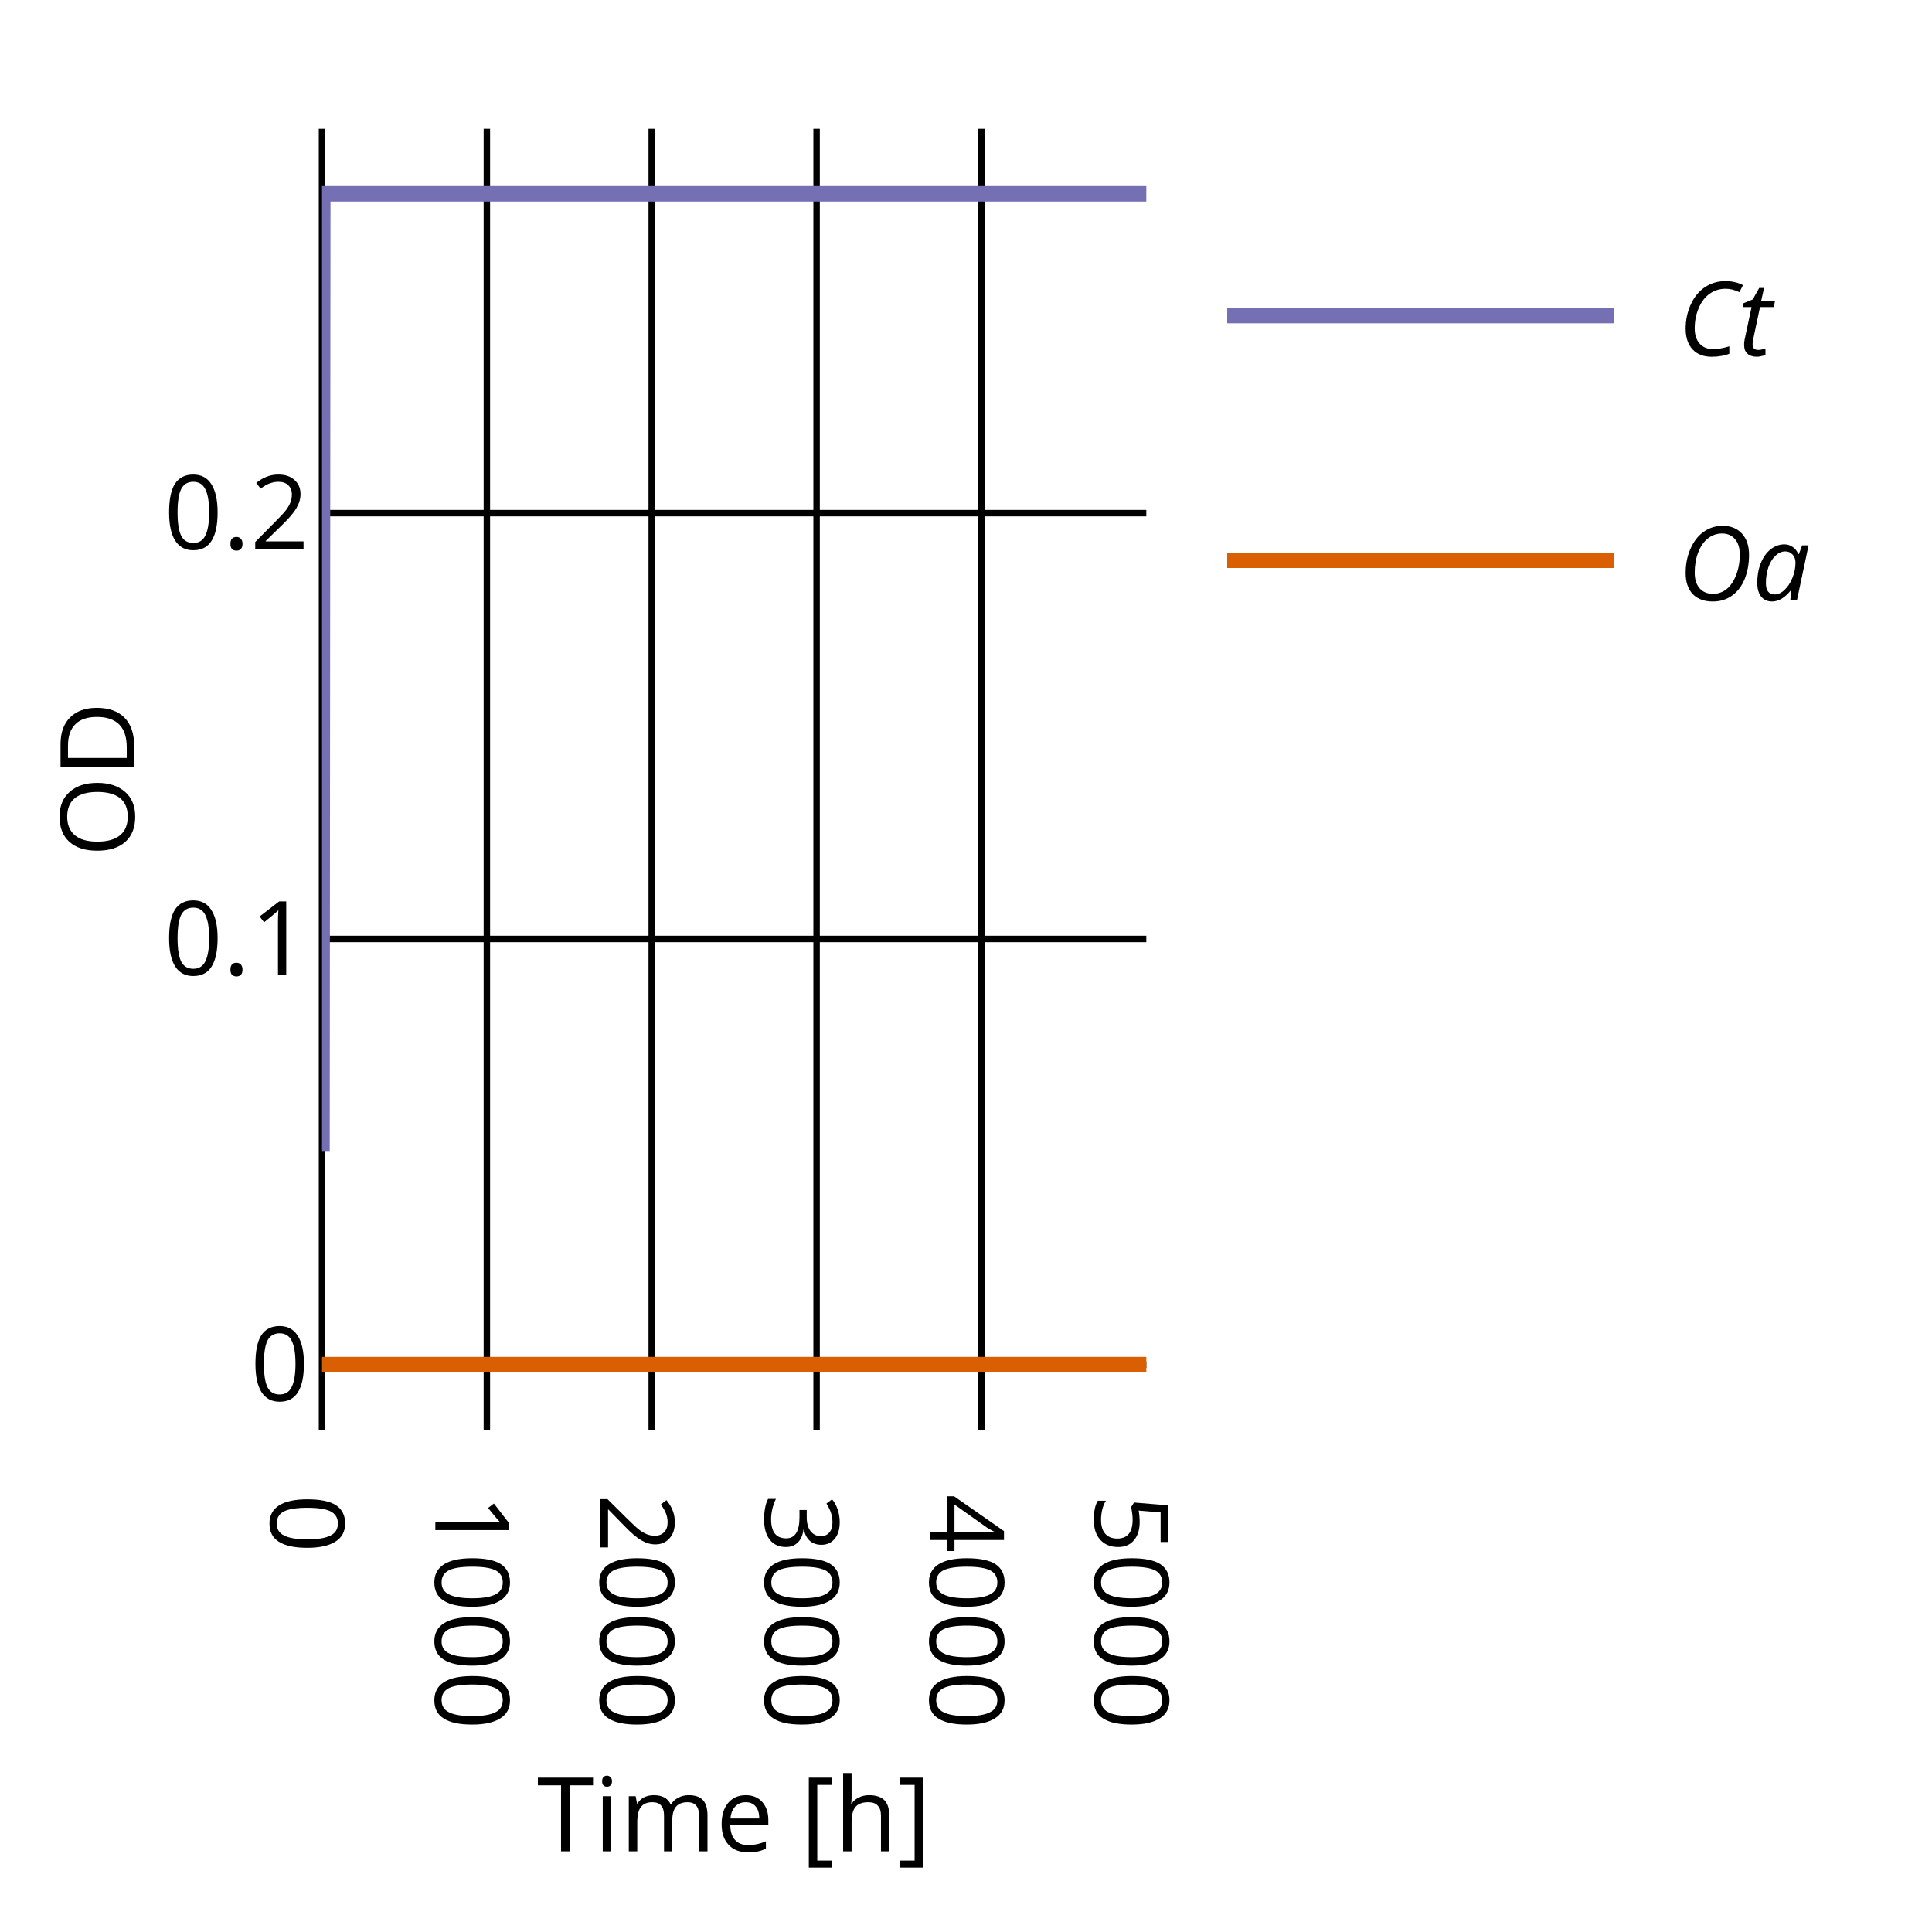
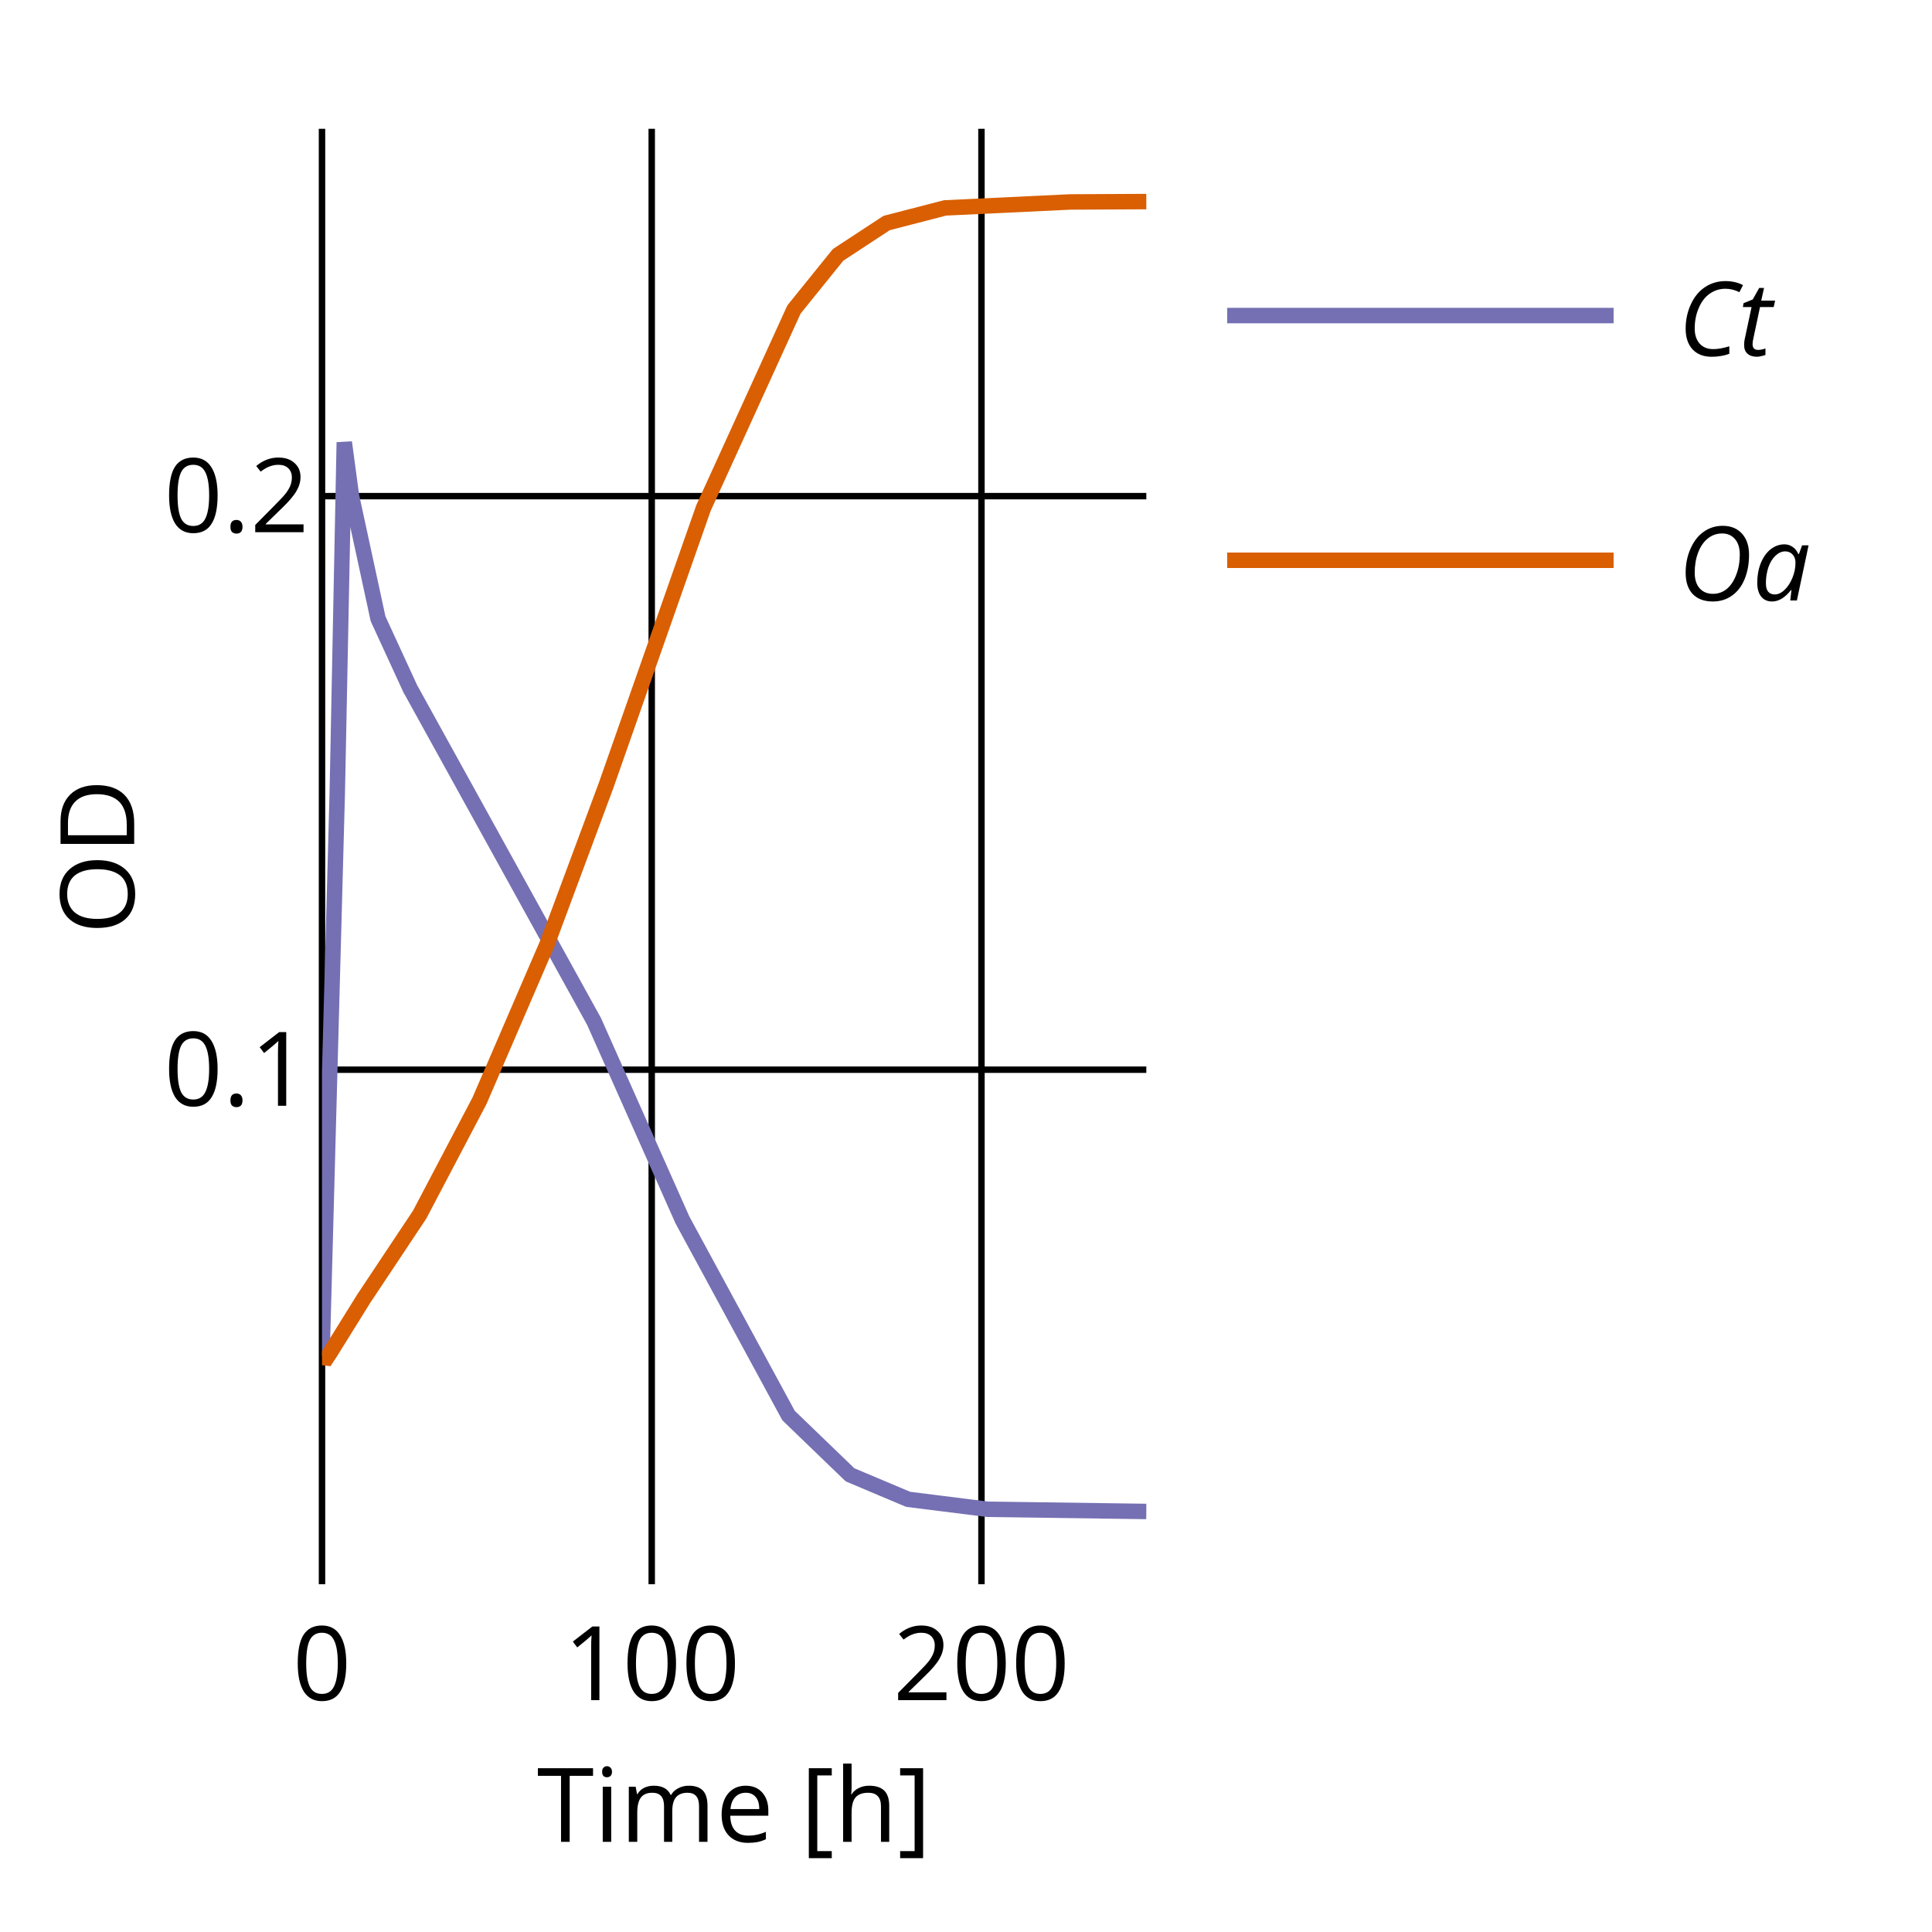
<svg xmlns="http://www.w3.org/2000/svg" class="main-svg" width="150" height="150" style="" viewBox="0 0 150 150">
  <rect x="0" y="0" width="150" height="150" style="fill: rgb(255, 255, 255); fill-opacity: 1;" />
-   <defs id="defs-6dd282">
+   <defs id="defs-beda58">
    <g class="clips">
-       <clipPath id="clip6dd282xyplot" class="plotclip">
-         <rect width="64" height="101" />
+       <clipPath id="clipbeda58xyplot" class="plotclip">
+         <rect width="64" height="113" />
      </clipPath>
-       <clipPath class="axesclip" id="clip6dd282x">
+       <clipPath class="axesclip" id="clipbeda58x">
        <rect x="25" y="0" width="64" height="150" />
      </clipPath>
-       <clipPath class="axesclip" id="clip6dd282y">
-         <rect x="0" y="10" width="150" height="101" />
+       <clipPath class="axesclip" id="clipbeda58y">
+         <rect x="0" y="10" width="150" height="113" />
      </clipPath>
-       <clipPath class="axesclip" id="clip6dd282xy">
-         <rect x="25" y="10" width="64" height="101" />
+       <clipPath class="axesclip" id="clipbeda58xy">
+         <rect x="25" y="10" width="64" height="113" />
      </clipPath>
    </g>
    <g class="gradients" />
    <g class="patterns" />
  </defs>
  <g class="bglayer" />
  <g class="layer-below">
    <g class="imagelayer" />
    <g class="shapelayer" />
  </g>
  <g class="cartesianlayer">
    <g class="subplot xy">
      <g class="layer-subplot">
        <g class="shapelayer" />
        <g class="imagelayer" />
      </g>
      <g class="minor-gridlayer">
        <g class="x" />
        <g class="y" />
      </g>
      <g class="gridlayer">
        <g class="x">
-           <path class="xgrid crisp" transform="translate(37.8,0)" d="M0,10v101" style="stroke: rgb(0, 0, 0); stroke-opacity: 1; stroke-width: 0.5px;" />
-           <path class="xgrid crisp" transform="translate(50.6,0)" d="M0,10v101" style="stroke: rgb(0, 0, 0); stroke-opacity: 1; stroke-width: 0.5px;" />
-           <path class="xgrid crisp" transform="translate(63.4,0)" d="M0,10v101" style="stroke: rgb(0, 0, 0); stroke-opacity: 1; stroke-width: 0.5px;" />
-           <path class="xgrid crisp" transform="translate(76.2,0)" d="M0,10v101" style="stroke: rgb(0, 0, 0); stroke-opacity: 1; stroke-width: 0.5px;" />
+           <path class="xgrid crisp" transform="translate(50.6,0)" d="M0,10v113" style="stroke: rgb(0, 0, 0); stroke-opacity: 1; stroke-width: 0.5px;" />
+           <path class="xgrid crisp" transform="translate(76.2,0)" d="M0,10v113" style="stroke: rgb(0, 0, 0); stroke-opacity: 1; stroke-width: 0.5px;" />
        </g>
        <g class="y">
-           <path class="ygrid crisp" transform="translate(0,72.9)" d="M25,0h64" style="stroke: rgb(0, 0, 0); stroke-opacity: 1; stroke-width: 0.5px;" />
-           <path class="ygrid crisp" transform="translate(0,39.84)" d="M25,0h64" style="stroke: rgb(0, 0, 0); stroke-opacity: 1; stroke-width: 0.5px;" />
+           <path class="ygrid crisp" transform="translate(0,83.05)" d="M25,0h64" style="stroke: rgb(0, 0, 0); stroke-opacity: 1; stroke-width: 0.5px;" />
+           <path class="ygrid crisp" transform="translate(0,38.52)" d="M25,0h64" style="stroke: rgb(0, 0, 0); stroke-opacity: 1; stroke-width: 0.5px;" />
        </g>
      </g>
      <g class="zerolinelayer">
-         <path class="xzl zl crisp" transform="translate(25,0)" d="M0,10v101" style="stroke: rgb(0, 0, 0); stroke-opacity: 1; stroke-width: 0.5px;" />
-         <path class="yzl zl crisp" transform="translate(0,105.95)" d="M25,0h64" style="stroke: rgb(0, 0, 0); stroke-opacity: 1; stroke-width: 0.5px;" />
+         <path class="xzl zl crisp" transform="translate(25,0)" d="M0,10v113" style="stroke: rgb(0, 0, 0); stroke-opacity: 1; stroke-width: 0.5px;" />
      </g>
      <g class="layer-between">
        <g class="shapelayer" />
        <g class="imagelayer" />
      </g>
      <path class="xlines-below" />
      <path class="ylines-below" />
      <g class="overlines-below" />
      <g class="xaxislayer-below" />
      <g class="yaxislayer-below" />
      <g class="overaxes-below" />
      <g class="overplot">
-         <g class="xy" transform="translate(25,10)" clip-path="url(#clip6dd282xyplot)">
+         <g class="xy" transform="translate(25,10)" clip-path="url(#clipbeda58xyplot)">
          <g class="scatterlayer mlayer">
-             <g class="trace scatter trace63bf33" style="stroke-miterlimit: 2; opacity: 1;">
+             <g class="trace scatter traceb69e97" style="stroke-miterlimit: 2; opacity: 1;">
              <g class="fills" />
              <g class="errorbars" />
              <g class="lines">
-                 <path class="js-line" d="M0,79.42L0.06,5.05L0.75,5.05L0.76,5.05L64,5.05L64,5.05" style="vector-effect: none; fill: none; stroke: rgb(117, 112, 179); stroke-opacity: 1; stroke-width: 1.2px; opacity: 1;" />
+                 <path class="js-line" d="M0,95.31L1.18,51.74L1.22,49.89L1.73,24.34L2.27,28.37L2.31,28.6L4.35,38.03L4.39,38.12L6.88,43.53L6.92,43.59L21.13,69.32L21.16,69.39L27.95,84.64L27.98,84.71L36.21,99.88L36.24,99.92L40.98,104.49L41.01,104.51L45.49,106.4L45.53,106.41L51.67,107.18L51.71,107.18L64,107.35" style="vector-effect: none; fill: none; stroke: rgb(117, 112, 179); stroke-opacity: 1; stroke-width: 1.2px; opacity: 1;" />
              </g>
              <g class="points" />
              <g class="text" />
            </g>
-             <g class="trace scatter trace7bf548" style="stroke-miterlimit: 2; opacity: 1;">
+             <g class="trace scatter trace73306e" style="stroke-miterlimit: 2; opacity: 1;">
              <g class="fills" />
              <g class="errorbars" />
              <g class="lines">
-                 <path class="js-line" d="M0,95.95L64,95.95L64,95.95" style="vector-effect: none; fill: none; stroke: rgb(217, 95, 2); stroke-opacity: 1; stroke-width: 1.2px; opacity: 1;" />
+                 <path class="js-line" d="M0,95.31L0.16,95.74L0.7,94.92L0.74,94.85L3.27,90.78L3.3,90.74L7.59,84.29L7.62,84.23L12.23,75.46L12.26,75.39L17.48,63.29L17.51,63.21L22.09,50.89L22.12,50.8L29.58,29.55L29.61,29.46L36.63,14.06L36.66,14.01L40.05,9.81L40.08,9.78L43.83,7.32L43.86,7.31L48.38,6.14L48.41,6.14L58.08,5.68L58.11,5.68L64,5.65" style="vector-effect: none; fill: none; stroke: rgb(217, 95, 2); stroke-opacity: 1; stroke-width: 1.2px; opacity: 1;" />
              </g>
              <g class="points" />
              <g class="text" />
            </g>
          </g>
        </g>
      </g>
      <path class="xlines-above crisp" d="M0,0" style="fill: none;" />
      <path class="ylines-above crisp" d="M0,0" style="fill: none;" />
      <g class="overlines-above" />
      <g class="xaxislayer-above">
        <g class="xtick">
-           <text text-anchor="start" x="0" y="120" transform="translate(25,0) rotate(90,0,116)" style="font-family: 'Open Sans', verdana, arial, sans-serif; font-size: 8px; fill: rgb(0, 0, 0); fill-opacity: 1; white-space: pre; opacity: 1;">0</text>
+           <text text-anchor="middle" x="0" y="132" transform="translate(25,0)" style="font-family: 'Open Sans', verdana, arial, sans-serif; font-size: 8px; fill: rgb(0, 0, 0); fill-opacity: 1; white-space: pre; opacity: 1;">0</text>
        </g>
        <g class="xtick">
-           <text text-anchor="start" x="0" y="120" style="font-family: 'Open Sans', verdana, arial, sans-serif; font-size: 8px; fill: rgb(0, 0, 0); fill-opacity: 1; white-space: pre; opacity: 1;" transform="translate(37.8,0) rotate(90,0,116)">1000</text>
+           <text text-anchor="middle" x="0" y="132" style="font-family: 'Open Sans', verdana, arial, sans-serif; font-size: 8px; fill: rgb(0, 0, 0); fill-opacity: 1; white-space: pre; opacity: 1;" transform="translate(50.6,0)">100</text>
        </g>
        <g class="xtick">
-           <text text-anchor="start" x="0" y="120" style="font-family: 'Open Sans', verdana, arial, sans-serif; font-size: 8px; fill: rgb(0, 0, 0); fill-opacity: 1; white-space: pre; opacity: 1;" transform="translate(50.6,0) rotate(90,0,116)">2000</text>
-         </g>
-         <g class="xtick">
-           <text text-anchor="start" x="0" y="120" style="font-family: 'Open Sans', verdana, arial, sans-serif; font-size: 8px; fill: rgb(0, 0, 0); fill-opacity: 1; white-space: pre; opacity: 1;" transform="translate(63.4,0) rotate(90,0,116)">3000</text>
-         </g>
-         <g class="xtick">
-           <text text-anchor="start" x="0" y="120" style="font-family: 'Open Sans', verdana, arial, sans-serif; font-size: 8px; fill: rgb(0, 0, 0); fill-opacity: 1; white-space: pre; opacity: 1;" transform="translate(76.2,0) rotate(90,0,116)">4000</text>
-         </g>
-         <g class="xtick">
-           <text text-anchor="start" x="0" y="120" style="font-family: 'Open Sans', verdana, arial, sans-serif; font-size: 8px; fill: rgb(0, 0, 0); fill-opacity: 1; white-space: pre; opacity: 1;" transform="translate(89,0) rotate(90,0,116)">5000</text>
+           <text text-anchor="middle" x="0" y="132" style="font-family: 'Open Sans', verdana, arial, sans-serif; font-size: 8px; fill: rgb(0, 0, 0); fill-opacity: 1; white-space: pre; opacity: 1;" transform="translate(76.2,0)">200</text>
        </g>
      </g>
      <g class="yaxislayer-above">
        <g class="ytick">
-           <text text-anchor="end" x="24" y="2.8" transform="translate(0,105.95)" style="font-family: 'Open Sans', verdana, arial, sans-serif; font-size: 8px; fill: rgb(0, 0, 0); fill-opacity: 1; white-space: pre; opacity: 1;">0</text>
+           <text text-anchor="end" x="24" y="2.8" transform="translate(0,83.05)" style="font-family: 'Open Sans', verdana, arial, sans-serif; font-size: 8px; fill: rgb(0, 0, 0); fill-opacity: 1; white-space: pre; opacity: 1;">0.1</text>
        </g>
        <g class="ytick">
-           <text text-anchor="end" x="24" y="2.8" style="font-family: 'Open Sans', verdana, arial, sans-serif; font-size: 8px; fill: rgb(0, 0, 0); fill-opacity: 1; white-space: pre; opacity: 1;" transform="translate(0,72.9)">0.1</text>
-         </g>
-         <g class="ytick">
-           <text text-anchor="end" x="24" y="2.8" style="font-family: 'Open Sans', verdana, arial, sans-serif; font-size: 8px; fill: rgb(0, 0, 0); fill-opacity: 1; white-space: pre; opacity: 1;" transform="translate(0,39.84)">0.2</text>
+           <text text-anchor="end" x="24" y="2.8" style="font-family: 'Open Sans', verdana, arial, sans-serif; font-size: 8px; fill: rgb(0, 0, 0); fill-opacity: 1; white-space: pre; opacity: 1;" transform="translate(0,38.52)">0.2</text>
        </g>
      </g>
      <g class="overaxes-above" />
    </g>
  </g>
  <g class="polarlayer" />
  <g class="smithlayer" />
  <g class="ternarylayer" />
  <g class="geolayer" />
  <g class="funnelarealayer" />
  <g class="pielayer" />
  <g class="iciclelayer" />
  <g class="treemaplayer" />
  <g class="sunburstlayer" />
  <g class="glimages" />
-   <defs id="topdefs-6dd282">
+   <defs id="topdefs-beda58">
    <g class="clips" />
-     <clipPath id="legend6dd282">
+     <clipPath id="legendbeda58">
      <rect width="56" height="48" x="0" y="0" />
    </clipPath>
  </defs>
  <g class="layer-above">
    <g class="imagelayer" />
    <g class="shapelayer" />
  </g>
  <g class="infolayer">
    <g class="legend" pointer-events="all" transform="translate(90.28,10)">
-       <rect class="bg" shape-rendering="crispEdges" width="56" height="48" x="0" y="0" style="stroke: rgb(68, 68, 68); stroke-opacity: 1; fill: rgb(255, 255, 255); fill-opacity: 1; stroke-width: 0px;" />
-       <g class="scrollbox" transform="" clip-path="url(#legend6dd282)">
+       <rect class="bg" shape-rendering="crispEdges" style="stroke: rgb(68, 68, 68); stroke-opacity: 1; fill: rgb(255, 255, 255); fill-opacity: 1; stroke-width: 0px;" width="56" height="48" x="0" y="0" />
+       <g class="scrollbox" transform="" clip-path="url(#legendbeda58)">
        <g class="groups">
          <g class="traces" transform="translate(0,14.5)" style="opacity: 1;">
            <text class="legendtext" text-anchor="start" x="40" y="3.12" style="font-family: 'Open Sans', verdana, arial, sans-serif; font-size: 8px; fill: rgb(0, 0, 0); fill-opacity: 1; white-space: pre;">
              <tspan style="font-style:italic">Ct</tspan>
            </text>
            <g class="layers" style="opacity: 1;">
              <g class="legendfill" />
              <g class="legendlines">
                <path class="js-line" d="M5,0h30" style="fill: none; stroke: rgb(117, 112, 179); stroke-opacity: 1; stroke-width: 1.2px;" />
              </g>
              <g class="legendsymbols">
                <g class="legendpoints" />
              </g>
            </g>
            <rect class="legendtoggle" x="0" y="-9.5" width="50.766" height="19" style="fill: rgb(0, 0, 0); fill-opacity: 0;" />
          </g>
          <g class="traces" transform="translate(0,33.5)" style="opacity: 1;">
            <text class="legendtext" text-anchor="start" x="40" y="3.12" style="font-family: 'Open Sans', verdana, arial, sans-serif; font-size: 8px; fill: rgb(0, 0, 0); fill-opacity: 1; white-space: pre;">
              <tspan style="font-style:italic">Oa</tspan>
            </text>
            <g class="layers" style="opacity: 1;">
              <g class="legendfill" />
              <g class="legendlines">
                <path class="js-line" d="M5,0h30" style="fill: none; stroke: rgb(217, 95, 2); stroke-opacity: 1; stroke-width: 1.2px;" />
              </g>
              <g class="legendsymbols">
                <g class="legendpoints" />
              </g>
            </g>
            <rect class="legendtoggle" x="0" y="-9.5" width="50.766" height="19" style="fill: rgb(0, 0, 0); fill-opacity: 0;" />
          </g>
        </g>
      </g>
-       <rect class="scrollbar" rx="20" ry="3" width="0" height="0" x="0" y="0" style="fill: rgb(128, 139, 164); fill-opacity: 1;" />
+       <rect class="scrollbar" rx="20" ry="3" width="0" height="0" style="fill: rgb(128, 139, 164); fill-opacity: 1;" x="0" y="0" />
    </g>
    <g class="g-gtitle" />
    <g class="g-xtitle" transform="translate(0,3.9)">
-       <text class="xtitle" x="57" y="139.834" text-anchor="middle" style="opacity: 1; font-family: 'Open Sans', verdana, arial, sans-serif; font-size: 8px; fill: rgb(0, 0, 0); fill-opacity: 1; white-space: pre;">Time [h]</text>
+       <text class="xtitle" x="57" y="139.1" text-anchor="middle" style="opacity: 1; font-family: 'Open Sans', verdana, arial, sans-serif; font-size: 8px; fill: rgb(0, 0, 0); fill-opacity: 1; white-space: pre;">Time [h]</text>
    </g>
    <g class="g-ytitle">
-       <text class="ytitle" transform="rotate(-90,10.41875,60.5)" x="10.419" y="60.5" text-anchor="middle" style="opacity: 1; font-family: 'Open Sans', verdana, arial, sans-serif; font-size: 8px; fill: rgb(0, 0, 0); fill-opacity: 1; white-space: pre;">OD</text>
+       <text class="ytitle" transform="rotate(-90,10.41875,66.5)" x="10.419" y="66.5" text-anchor="middle" style="opacity: 1; font-family: 'Open Sans', verdana, arial, sans-serif; font-size: 8px; fill: rgb(0, 0, 0); fill-opacity: 1; white-space: pre;">OD</text>
    </g>
  </g>
</svg>
